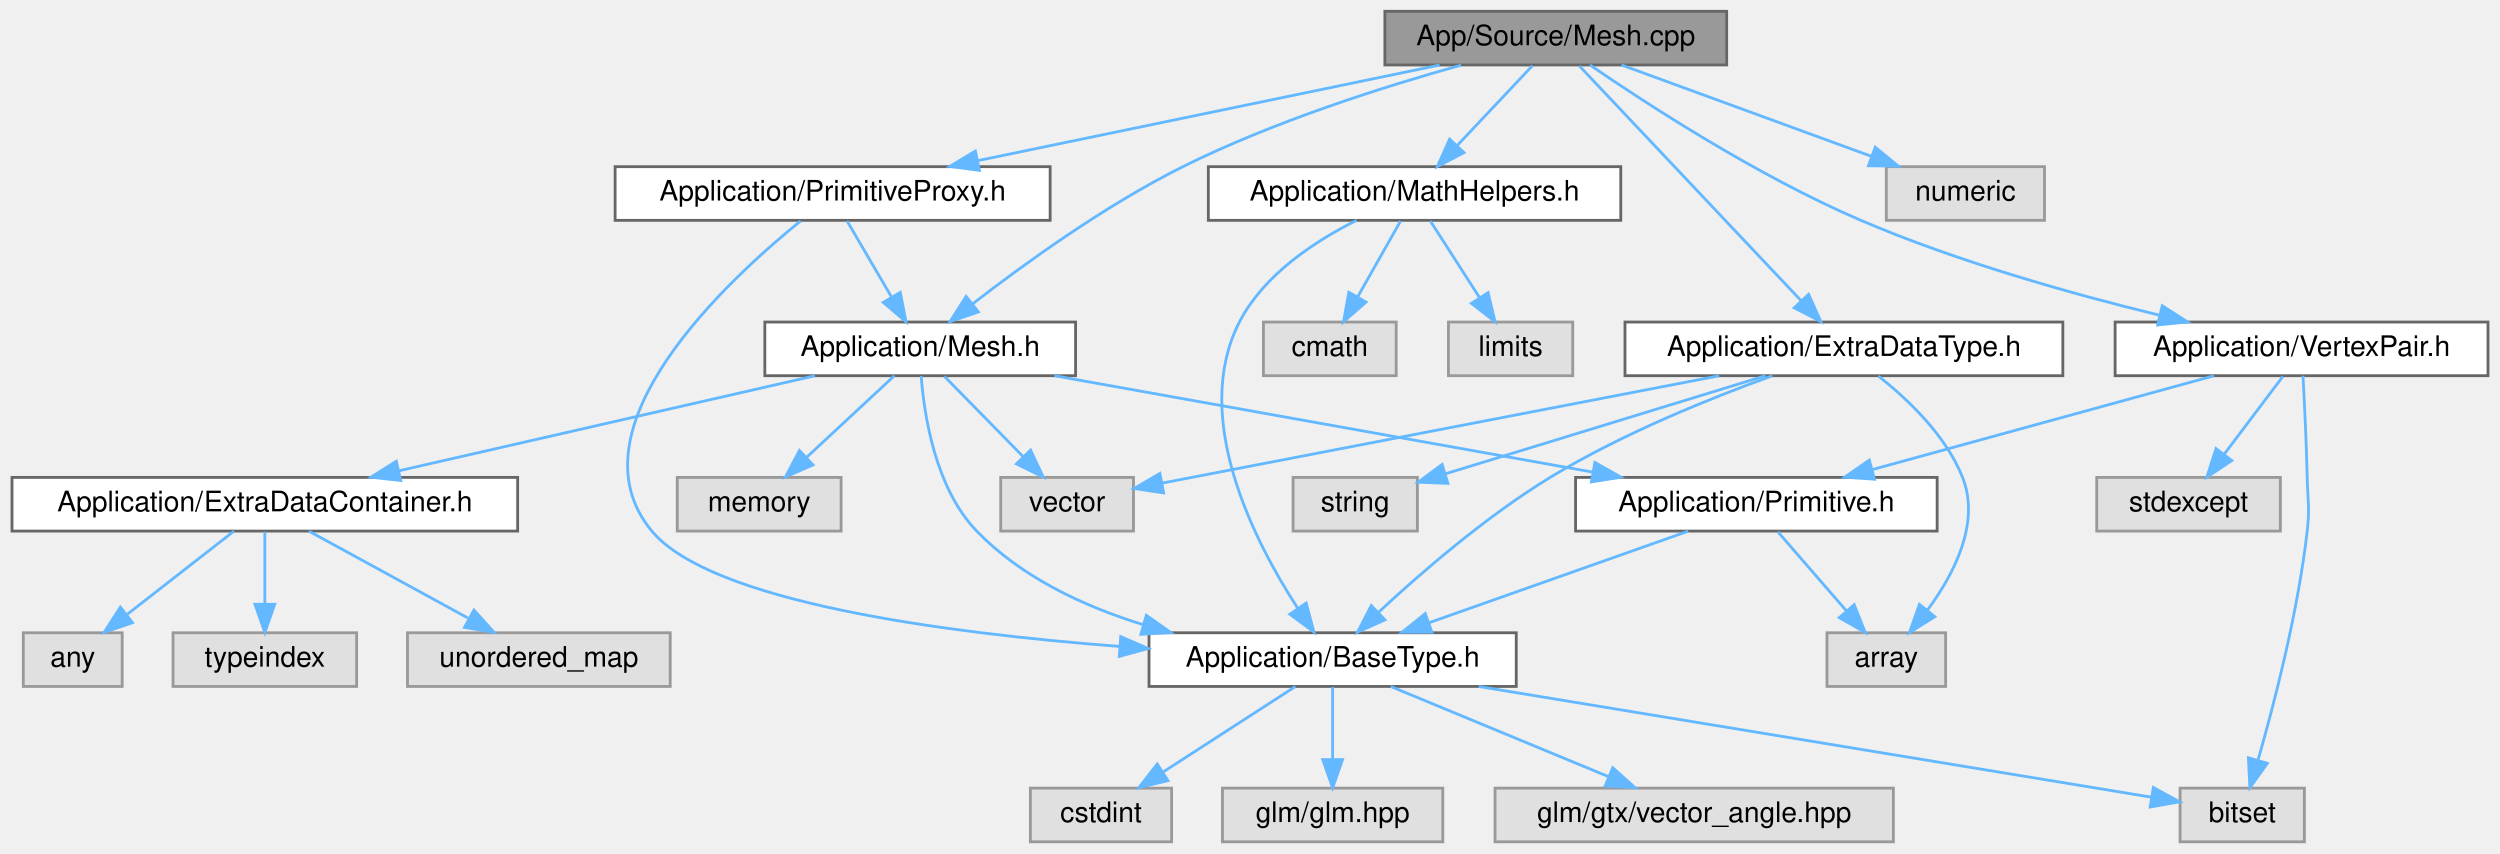
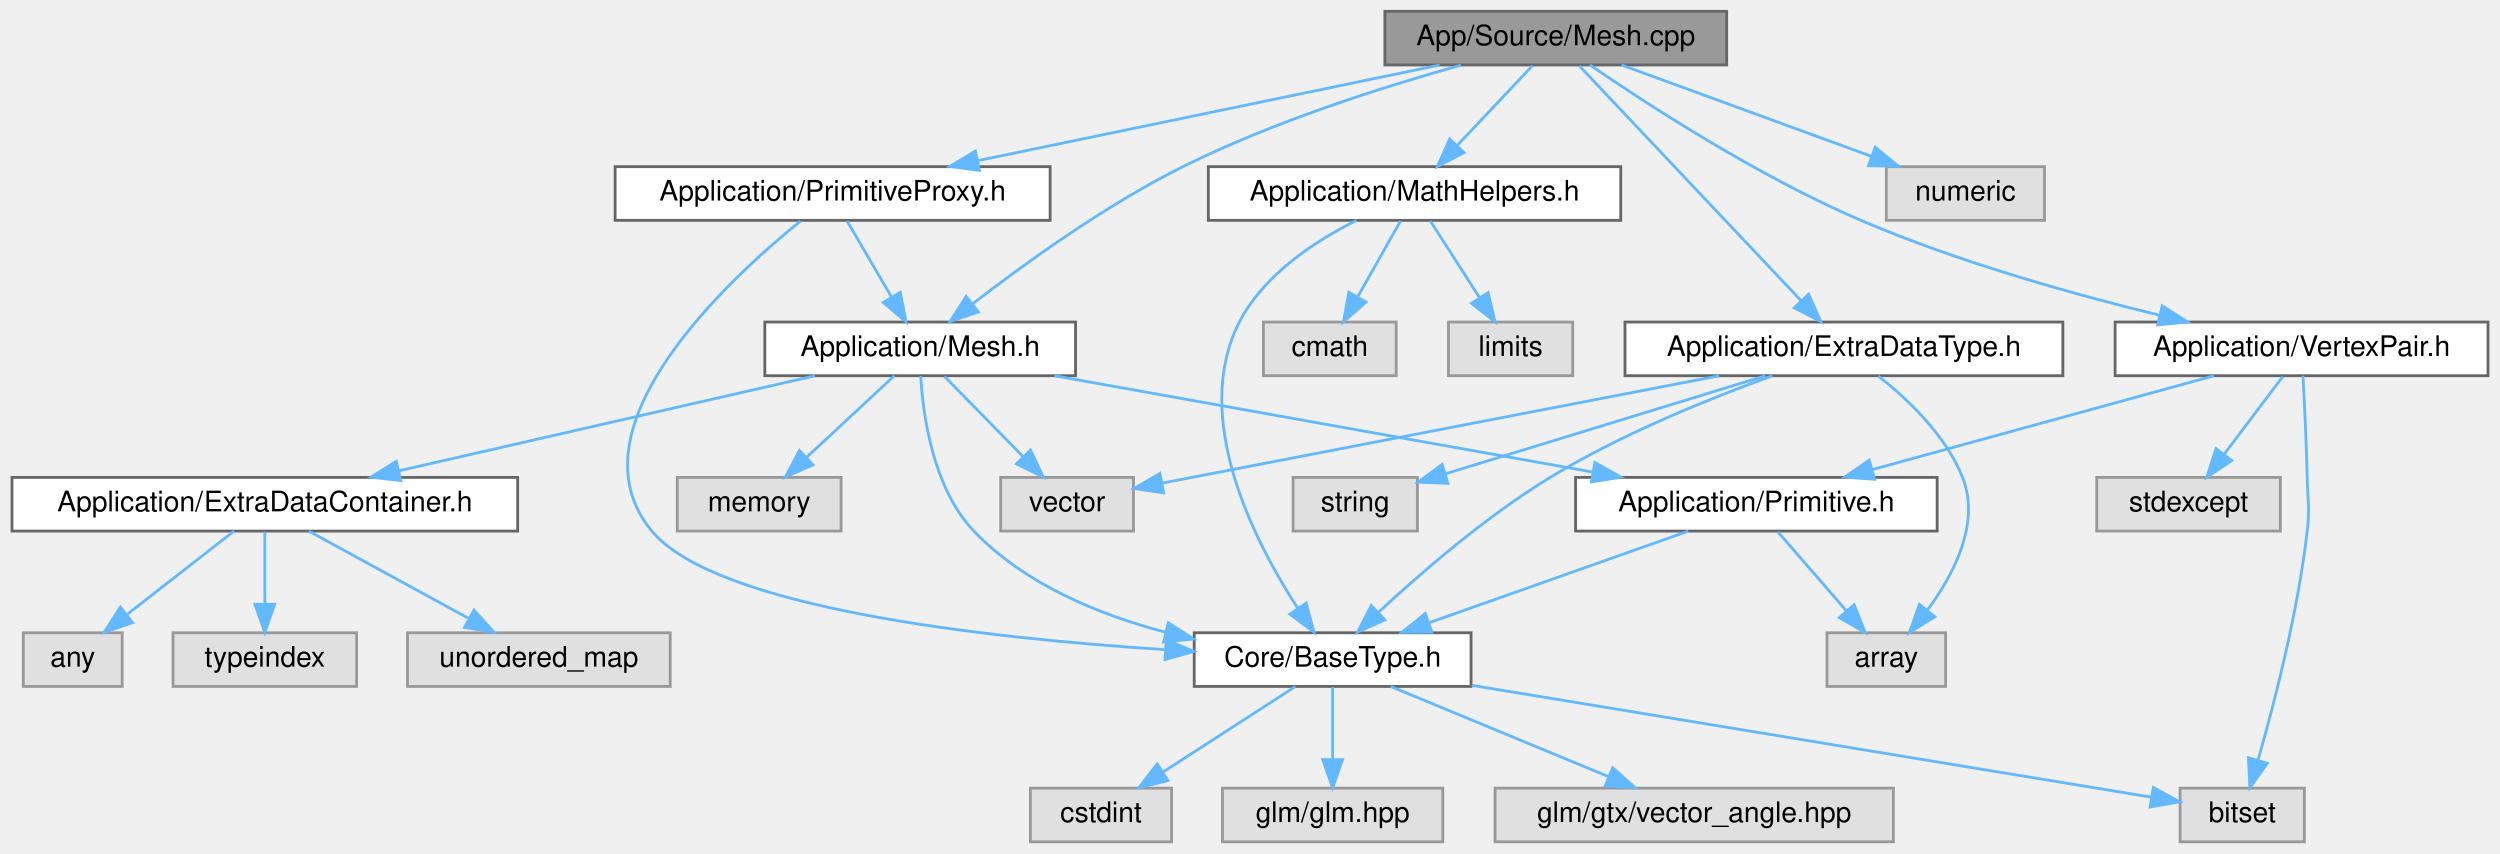
<svg xmlns="http://www.w3.org/2000/svg" xmlns:xlink="http://www.w3.org/1999/xlink" width="885pt" height="302pt" viewBox="0.00 0.00 884.50 302.00">
  <g id="graph0" class="graph" transform="scale(1 1) rotate(0) translate(4 298)">
    <g id="Node000001" class="node">
      <g id="a_Node000001">
        <a xlink:title=" ">
          <polygon fill="#999999" stroke="#666666" points="607,-294 486,-294 486,-275 607,-275 607,-294" />
          <text text-anchor="middle" x="546.5" y="-282" font-family="Helvetica,sans-Serif" font-size="10.00">App/Source/Mesh.cpp</text>
        </a>
      </g>
    </g>
    <g id="Node000002" class="node">
      <g id="a_Node000002">
        <a xlink:href="Mesh_8h.html" target="_top" xlink:title=" ">
          <polygon fill="white" stroke="#666666" points="376.5,-184 266.5,-184 266.5,-165 376.5,-165 376.5,-184" />
          <text text-anchor="middle" x="321.5" y="-172" font-family="Helvetica,sans-Serif" font-size="10.00">Application/Mesh.h</text>
        </a>
      </g>
    </g>
    <g id="edge1_Node000001_Node000002" class="edge">
      <g id="a_edge1_Node000001_Node000002">
        <a xlink:title=" ">
          <path fill="none" stroke="#63b8ff" d="M512.95,-274.94C485.65,-267.34 446.54,-254.96 414.5,-239 386.98,-225.29 358.17,-204.46 340.05,-190.43" />
          <polygon fill="#63b8ff" stroke="#63b8ff" points="342.09,-187.58 332.06,-184.15 337.76,-193.09 342.09,-187.58" />
        </a>
      </g>
    </g>
    <g id="Node000016" class="node">
      <g id="a_Node000016">
        <a xlink:href="ExtraDataType_8h.html" target="_top" xlink:title=" ">
          <polygon fill="white" stroke="#666666" points="726,-184 571,-184 571,-165 726,-165 726,-184" />
          <text text-anchor="middle" x="648.5" y="-172" font-family="Helvetica,sans-Serif" font-size="10.00">Application/ExtraDataType.h</text>
        </a>
      </g>
    </g>
    <g id="edge16_Node000001_Node000016" class="edge">
      <g id="a_edge16_Node000001_Node000016">
        <a xlink:title=" ">
          <path fill="none" stroke="#63b8ff" d="M554.85,-274.66C572.04,-256.46 611.62,-214.55 633.42,-191.47" />
          <polygon fill="#63b8ff" stroke="#63b8ff" points="636,-193.83 640.32,-184.16 630.91,-189.03 636,-193.83" />
        </a>
      </g>
    </g>
    <g id="Node000018" class="node">
      <g id="a_Node000018">
        <a xlink:href="MathHelpers_8h.html" target="_top" xlink:title=" ">
          <polygon fill="white" stroke="#666666" points="569.5,-239 423.5,-239 423.5,-220 569.5,-220 569.5,-239" />
          <text text-anchor="middle" x="496.5" y="-227" font-family="Helvetica,sans-Serif" font-size="10.00">Application/MathHelpers.h</text>
        </a>
      </g>
    </g>
    <g id="edge21_Node000001_Node000018" class="edge">
      <g id="a_edge21_Node000001_Node000018">
        <a xlink:title=" ">
          <path fill="none" stroke="#63b8ff" d="M538.24,-274.75C531.04,-267.11 520.39,-255.82 511.65,-246.56" />
          <polygon fill="#63b8ff" stroke="#63b8ff" points="514.01,-243.96 504.6,-239.09 508.92,-248.76 514.01,-243.96" />
        </a>
      </g>
    </g>
    <g id="Node000021" class="node">
      <g id="a_Node000021">
        <a xlink:href="PrimitiveProxy_8h.html" target="_top" xlink:title=" ">
          <polygon fill="white" stroke="#666666" points="367.5,-239 213.5,-239 213.5,-220 367.5,-220 367.5,-239" />
          <text text-anchor="middle" x="290.5" y="-227" font-family="Helvetica,sans-Serif" font-size="10.00">Application/PrimitiveProxy.h</text>
        </a>
      </g>
    </g>
    <g id="edge25_Node000001_Node000021" class="edge">
      <g id="a_edge25_Node000001_Node000021">
        <a xlink:title=" ">
          <path fill="none" stroke="#63b8ff" d="M505.37,-274.98C460.9,-265.78 389.95,-251.09 341.85,-241.13" />
          <polygon fill="#63b8ff" stroke="#63b8ff" points="342.46,-237.68 331.95,-239.08 341.04,-244.54 342.46,-237.68" />
        </a>
      </g>
    </g>
    <g id="Node000022" class="node">
      <g id="a_Node000022">
        <a xlink:href="VertexPair_8h.html" target="_top" xlink:title=" ">
          <polygon fill="white" stroke="#666666" points="876.5,-184 744.5,-184 744.5,-165 876.5,-165 876.5,-184" />
          <text text-anchor="middle" x="810.5" y="-172" font-family="Helvetica,sans-Serif" font-size="10.00">Application/VertexPair.h</text>
        </a>
      </g>
    </g>
    <g id="edge28_Node000001_Node000022" class="edge">
      <g id="a_edge28_Node000001_Node000022">
        <a xlink:title=" ">
          <path fill="none" stroke="#63b8ff" d="M558.59,-275C578.01,-261.67 617.71,-235.76 654.5,-220 688.72,-205.34 729.2,-193.96 760.34,-186.37" />
          <polygon fill="#63b8ff" stroke="#63b8ff" points="761.19,-189.77 770.11,-184.04 759.57,-182.96 761.19,-189.77" />
        </a>
      </g>
    </g>
    <g id="Node000024" class="node">
      <g id="a_Node000024">
        <a xlink:title=" ">
          <polygon fill="#e0e0e0" stroke="#999999" points="719.5,-239 663.5,-239 663.5,-220 719.5,-220 719.5,-239" />
          <text text-anchor="middle" x="691.5" y="-227" font-family="Helvetica,sans-Serif" font-size="10.00">numeric</text>
        </a>
      </g>
    </g>
    <g id="edge32_Node000001_Node000024" class="edge">
      <g id="a_edge32_Node000001_Node000024">
        <a xlink:title=" ">
          <path fill="none" stroke="#63b8ff" d="M569.8,-274.98C593.75,-266.23 631.28,-252.51 658.33,-242.62" />
          <polygon fill="#63b8ff" stroke="#63b8ff" points="659.59,-245.89 667.78,-239.17 657.19,-239.32 659.59,-245.89" />
        </a>
      </g>
    </g>
    <g id="Node000003" class="node">
      <g id="a_Node000003">
-         <a xlink:href="BaseType_8h.html" target="_top" xlink:title=" ">
-           <polygon fill="white" stroke="#666666" points="532.5,-74 402.5,-74 402.5,-55 532.5,-55 532.5,-74" />
-           <text text-anchor="middle" x="467.5" y="-62" font-family="Helvetica,sans-Serif" font-size="10.00">Application/BaseType.h</text>
-         </a>
-       </g>
-     </g>
-     <g id="edge2_Node000002_Node000003" class="edge">
-       <g id="a_edge2_Node000002_Node000003">
-         <a xlink:title=" ">
-           <path fill="none" stroke="#63b8ff" d="M321.85,-164.89C322.86,-151.41 326.72,-125.29 341.5,-110 357.23,-93.72 379.27,-83.39 400.52,-76.83" />
-           <polygon fill="#63b8ff" stroke="#63b8ff" points="401.55,-80.18 410.21,-74.08 399.63,-73.45 401.55,-80.18" />
-         </a>
-       </g>
-     </g>
-     <g id="Node000008" class="node">
-       <g id="a_Node000008">
        <a xlink:href="ExtraDataContainer_8h.html" target="_top" xlink:title=" ">
          <polygon fill="white" stroke="#666666" points="179,-129 0,-129 0,-110 179,-110 179,-129" />
          <text text-anchor="middle" x="89.5" y="-117" font-family="Helvetica,sans-Serif" font-size="10.00">Application/ExtraDataContainer.h</text>
        </a>
      </g>
    </g>
-     <g id="edge7_Node000002_Node000008" class="edge">
-       <g id="a_edge7_Node000002_Node000008">
+     <g id="edge2_Node000002_Node000003" class="edge">
+       <g id="a_edge2_Node000002_Node000003">
        <a xlink:title=" ">
          <path fill="none" stroke="#63b8ff" d="M284.23,-164.98C244.18,-155.84 180.43,-141.27 136.86,-131.32" />
          <polygon fill="#63b8ff" stroke="#63b8ff" points="137.6,-127.9 127.07,-129.08 136.04,-134.72 137.6,-127.9" />
        </a>
      </g>
    </g>
-     <g id="Node000012" class="node">
-       <g id="a_Node000012">
+     <g id="Node000007" class="node">
+       <g id="a_Node000007">
        <a xlink:href="Primitive_8h.html" target="_top" xlink:title=" ">
          <polygon fill="white" stroke="#666666" points="681.5,-129 553.5,-129 553.5,-110 681.5,-110 681.5,-129" />
          <text text-anchor="middle" x="617.5" y="-117" font-family="Helvetica,sans-Serif" font-size="10.00">Application/Primitive.h</text>
        </a>
      </g>
    </g>
-     <g id="edge11_Node000002_Node000012" class="edge">
-       <g id="a_edge11_Node000002_Node000012">
+     <g id="edge6_Node000002_Node000007" class="edge">
+       <g id="a_edge6_Node000002_Node000007">
        <a xlink:title=" ">
          <path fill="none" stroke="#63b8ff" d="M369.06,-164.98C420.9,-155.7 503.89,-140.84 559.51,-130.88" />
          <polygon fill="#63b8ff" stroke="#63b8ff" points="560.34,-134.29 569.57,-129.08 559.11,-127.4 560.34,-134.29" />
        </a>
      </g>
    </g>
+     <g id="Node000008" class="node">
+       <g id="a_Node000008">
+         <a xlink:href="BaseType_8h.html" target="_top" xlink:title=" ">
+           <polygon fill="white" stroke="#666666" points="516.5,-74 418.5,-74 418.5,-55 516.5,-55 516.5,-74" />
+           <text text-anchor="middle" x="467.5" y="-62" font-family="Helvetica,sans-Serif" font-size="10.00">Core/BaseType.h</text>
+         </a>
+       </g>
+     </g>
+     <g id="edge13_Node000002_Node000008" class="edge">
+       <g id="a_edge13_Node000002_Node000008">
+         <a xlink:title=" ">
+           <path fill="none" stroke="#63b8ff" d="M321.69,-164.89C322.46,-151.42 325.88,-125.31 340.5,-110 358.37,-91.29 384.54,-80.44 408.49,-74.15" />
+           <polygon fill="#63b8ff" stroke="#63b8ff" points="409.34,-77.54 418.24,-71.8 407.7,-70.74 409.34,-77.54" />
+         </a>
+       </g>
+     </g>
    <g id="Node000014" class="node">
      <g id="a_Node000014">
        <a xlink:title=" ">
          <polygon fill="#e0e0e0" stroke="#999999" points="293.5,-129 235.5,-129 235.5,-110 293.5,-110 293.5,-129" />
          <text text-anchor="middle" x="264.5" y="-117" font-family="Helvetica,sans-Serif" font-size="10.00">memory</text>
        </a>
      </g>
    </g>
    <g id="edge14_Node000002_Node000014" class="edge">
      <g id="a_edge14_Node000002_Node000014">
        <a xlink:title=" ">
          <path fill="none" stroke="#63b8ff" d="M312.34,-164.98C304,-157.23 291.47,-145.58 281.32,-136.14" />
          <polygon fill="#63b8ff" stroke="#63b8ff" points="283.53,-133.42 273.82,-129.17 278.76,-138.54 283.53,-133.42" />
        </a>
      </g>
    </g>
    <g id="Node000015" class="node">
      <g id="a_Node000015">
        <a xlink:title=" ">
          <polygon fill="#e0e0e0" stroke="#999999" points="397,-129 350,-129 350,-110 397,-110 397,-129" />
          <text text-anchor="middle" x="373.5" y="-117" font-family="Helvetica,sans-Serif" font-size="10.00">vector</text>
        </a>
      </g>
    </g>
    <g id="edge15_Node000002_Node000015" class="edge">
      <g id="a_edge15_Node000002_Node000015">
        <a xlink:title=" ">
          <path fill="none" stroke="#63b8ff" d="M330.09,-164.75C337.66,-157.03 348.88,-145.6 358.01,-136.28" />
          <polygon fill="#63b8ff" stroke="#63b8ff" points="360.57,-138.68 365.07,-129.09 355.57,-133.78 360.57,-138.68" />
        </a>
      </g>
    </g>
    <g id="Node000004" class="node">
      <g id="a_Node000004">
        <a xlink:title=" ">
+           <polygon fill="#e0e0e0" stroke="#999999" points="39,-74 4,-74 4,-55 39,-55 39,-74" />
+           <text text-anchor="middle" x="21.5" y="-62" font-family="Helvetica,sans-Serif" font-size="10.00">any</text>
+         </a>
+       </g>
+     </g>
+     <g id="edge3_Node000003_Node000004" class="edge">
+       <g id="a_edge3_Node000003_Node000004">
+         <a xlink:title=" ">
+           <path fill="none" stroke="#63b8ff" d="M78.57,-109.98C68.42,-102.07 53.08,-90.11 40.85,-80.58" />
+           <polygon fill="#63b8ff" stroke="#63b8ff" points="42.66,-77.56 32.62,-74.17 38.36,-83.08 42.66,-77.56" />
+         </a>
+       </g>
+     </g>
+     <g id="Node000005" class="node">
+       <g id="a_Node000005">
+         <a xlink:title=" ">
+           <polygon fill="#e0e0e0" stroke="#999999" points="122,-74 57,-74 57,-55 122,-55 122,-74" />
+           <text text-anchor="middle" x="89.5" y="-62" font-family="Helvetica,sans-Serif" font-size="10.00">typeindex</text>
+         </a>
+       </g>
+     </g>
+     <g id="edge4_Node000003_Node000005" class="edge">
+       <g id="a_edge4_Node000003_Node000005">
+         <a xlink:title=" ">
+           <path fill="none" stroke="#63b8ff" d="M89.5,-109.75C89.5,-102.8 89.5,-92.85 89.5,-84.13" />
+           <polygon fill="#63b8ff" stroke="#63b8ff" points="93,-84.09 89.5,-74.09 86,-84.09 93,-84.09" />
+         </a>
+       </g>
+     </g>
+     <g id="Node000006" class="node">
+       <g id="a_Node000006">
+         <a xlink:title=" ">
+           <polygon fill="#e0e0e0" stroke="#999999" points="233,-74 140,-74 140,-55 233,-55 233,-74" />
+           <text text-anchor="middle" x="186.5" y="-62" font-family="Helvetica,sans-Serif" font-size="10.00">unordered_map</text>
+         </a>
+       </g>
+     </g>
+     <g id="edge5_Node000003_Node000006" class="edge">
+       <g id="a_edge5_Node000003_Node000006">
+         <a xlink:title=" ">
+           <path fill="none" stroke="#63b8ff" d="M105.08,-109.98C120.27,-101.69 143.6,-88.94 161.4,-79.22" />
+           <polygon fill="#63b8ff" stroke="#63b8ff" points="163.53,-82.04 170.63,-74.17 160.18,-75.89 163.53,-82.04" />
+         </a>
+       </g>
+     </g>
+     <g id="edge7_Node000007_Node000008" class="edge">
+       <g id="a_edge7_Node000007_Node000008">
+         <a xlink:title=" ">
+           <path fill="none" stroke="#63b8ff" d="M593.4,-109.98C568.62,-101.23 529.8,-87.51 501.81,-77.62" />
+           <polygon fill="#63b8ff" stroke="#63b8ff" points="502.63,-74.2 492.04,-74.17 500.3,-80.8 502.63,-74.2" />
+         </a>
+       </g>
+     </g>
+     <g id="Node000013" class="node">
+       <g id="a_Node000013">
+         <a xlink:title=" ">
+           <polygon fill="#e0e0e0" stroke="#999999" points="684.5,-74 642.5,-74 642.5,-55 684.5,-55 684.5,-74" />
+           <text text-anchor="middle" x="663.5" y="-62" font-family="Helvetica,sans-Serif" font-size="10.00">array</text>
+         </a>
+       </g>
+     </g>
+     <g id="edge12_Node000007_Node000013" class="edge">
+       <g id="a_edge12_Node000007_Node000013">
+         <a xlink:title=" ">
+           <path fill="none" stroke="#63b8ff" d="M625.1,-109.75C631.66,-102.18 641.32,-91.05 649.31,-81.84" />
+           <polygon fill="#63b8ff" stroke="#63b8ff" points="652.13,-83.94 656.05,-74.09 646.85,-79.35 652.13,-83.94" />
+         </a>
+       </g>
+     </g>
+     <g id="Node000009" class="node">
+       <g id="a_Node000009">
+         <a xlink:title=" ">
          <polygon fill="#e0e0e0" stroke="#999999" points="506.5,-19 428.5,-19 428.5,0 506.5,0 506.5,-19" />
          <text text-anchor="middle" x="467.5" y="-7" font-family="Helvetica,sans-Serif" font-size="10.00">glm/glm.hpp</text>
        </a>
      </g>
    </g>
-     <g id="edge3_Node000003_Node000004" class="edge">
-       <g id="a_edge3_Node000003_Node000004">
+     <g id="edge8_Node000008_Node000009" class="edge">
+       <g id="a_edge8_Node000008_Node000009">
        <a xlink:title=" ">
          <path fill="none" stroke="#63b8ff" d="M467.5,-54.75C467.5,-47.8 467.5,-37.85 467.5,-29.13" />
          <polygon fill="#63b8ff" stroke="#63b8ff" points="471,-29.09 467.5,-19.09 464,-29.09 471,-29.09" />
        </a>
      </g>
    </g>
-     <g id="Node000005" class="node">
-       <g id="a_Node000005">
+     <g id="Node000010" class="node">
+       <g id="a_Node000010">
        <a xlink:title=" ">
          <polygon fill="#e0e0e0" stroke="#999999" points="666,-19 525,-19 525,0 666,0 666,-19" />
          <text text-anchor="middle" x="595.5" y="-7" font-family="Helvetica,sans-Serif" font-size="10.00">glm/gtx/vector_angle.hpp</text>
        </a>
      </g>
    </g>
-     <g id="edge4_Node000003_Node000005" class="edge">
-       <g id="a_edge4_Node000003_Node000005">
+     <g id="edge9_Node000008_Node000010" class="edge">
+       <g id="a_edge9_Node000008_Node000010">
        <a xlink:title=" ">
          <path fill="none" stroke="#63b8ff" d="M488.07,-54.98C508.93,-46.34 541.47,-32.87 565.27,-23.02" />
          <polygon fill="#63b8ff" stroke="#63b8ff" points="566.66,-26.23 574.56,-19.17 563.98,-19.76 566.66,-26.23" />
        </a>
      </g>
    </g>
-     <g id="Node000006" class="node">
-       <g id="a_Node000006">
+     <g id="Node000011" class="node">
+       <g id="a_Node000011">
        <a xlink:title=" ">
          <polygon fill="#e0e0e0" stroke="#999999" points="811.5,-19 767.5,-19 767.5,0 811.5,0 811.5,-19" />
          <text text-anchor="middle" x="789.5" y="-7" font-family="Helvetica,sans-Serif" font-size="10.00">bitset</text>
        </a>
      </g>
    </g>
-     <g id="edge5_Node000003_Node000006" class="edge">
-       <g id="a_edge5_Node000003_Node000006">
-         <a xlink:title=" ">
-           <path fill="none" stroke="#63b8ff" d="M519.23,-54.98C586.37,-43.93 701.51,-24.98 757.31,-15.8" />
+     <g id="edge10_Node000008_Node000011" class="edge">
+       <g id="a_edge10_Node000008_Node000011">
+         <a xlink:title=" ">
+           <path fill="none" stroke="#63b8ff" d="M516.76,-55.39C583.46,-44.41 700.65,-25.12 757.19,-15.82" />
          <polygon fill="#63b8ff" stroke="#63b8ff" points="758.03,-19.23 767.33,-14.15 756.9,-12.32 758.03,-19.23" />
        </a>
      </g>
    </g>
-     <g id="Node000007" class="node">
-       <g id="a_Node000007">
+     <g id="Node000012" class="node">
+       <g id="a_Node000012">
        <a xlink:title=" ">
          <polygon fill="#e0e0e0" stroke="#999999" points="410.5,-19 360.5,-19 360.5,0 410.5,0 410.5,-19" />
          <text text-anchor="middle" x="385.5" y="-7" font-family="Helvetica,sans-Serif" font-size="10.00">cstdint</text>
        </a>
      </g>
    </g>
-     <g id="edge6_Node000003_Node000007" class="edge">
-       <g id="a_edge6_Node000003_Node000007">
+     <g id="edge11_Node000008_Node000012" class="edge">
+       <g id="a_edge11_Node000008_Node000012">
        <a xlink:title=" ">
          <path fill="none" stroke="#63b8ff" d="M454.33,-54.98C441.73,-46.84 422.5,-34.41 407.56,-24.76" />
          <polygon fill="#63b8ff" stroke="#63b8ff" points="409.21,-21.66 398.91,-19.17 405.41,-27.54 409.21,-21.66" />
        </a>
      </g>
    </g>
-     <g id="Node000009" class="node">
-       <g id="a_Node000009">
-         <a xlink:title=" ">
-           <polygon fill="#e0e0e0" stroke="#999999" points="39,-74 4,-74 4,-55 39,-55 39,-74" />
-           <text text-anchor="middle" x="21.5" y="-62" font-family="Helvetica,sans-Serif" font-size="10.00">any</text>
-         </a>
-       </g>
-     </g>
-     <g id="edge8_Node000008_Node000009" class="edge">
-       <g id="a_edge8_Node000008_Node000009">
-         <a xlink:title=" ">
-           <path fill="none" stroke="#63b8ff" d="M78.57,-109.98C68.42,-102.07 53.08,-90.11 40.85,-80.58" />
-           <polygon fill="#63b8ff" stroke="#63b8ff" points="42.66,-77.56 32.62,-74.17 38.36,-83.08 42.66,-77.56" />
-         </a>
-       </g>
-     </g>
-     <g id="Node000010" class="node">
-       <g id="a_Node000010">
-         <a xlink:title=" ">
-           <polygon fill="#e0e0e0" stroke="#999999" points="122,-74 57,-74 57,-55 122,-55 122,-74" />
-           <text text-anchor="middle" x="89.5" y="-62" font-family="Helvetica,sans-Serif" font-size="10.00">typeindex</text>
-         </a>
-       </g>
-     </g>
-     <g id="edge9_Node000008_Node000010" class="edge">
-       <g id="a_edge9_Node000008_Node000010">
-         <a xlink:title=" ">
-           <path fill="none" stroke="#63b8ff" d="M89.5,-109.75C89.5,-102.8 89.5,-92.85 89.5,-84.13" />
-           <polygon fill="#63b8ff" stroke="#63b8ff" points="93,-84.09 89.5,-74.09 86,-84.09 93,-84.09" />
-         </a>
-       </g>
-     </g>
-     <g id="Node000011" class="node">
-       <g id="a_Node000011">
-         <a xlink:title=" ">
-           <polygon fill="#e0e0e0" stroke="#999999" points="233,-74 140,-74 140,-55 233,-55 233,-74" />
-           <text text-anchor="middle" x="186.5" y="-62" font-family="Helvetica,sans-Serif" font-size="10.00">unordered_map</text>
-         </a>
-       </g>
-     </g>
-     <g id="edge10_Node000008_Node000011" class="edge">
-       <g id="a_edge10_Node000008_Node000011">
-         <a xlink:title=" ">
-           <path fill="none" stroke="#63b8ff" d="M105.08,-109.98C120.27,-101.69 143.6,-88.94 161.4,-79.22" />
-           <polygon fill="#63b8ff" stroke="#63b8ff" points="163.53,-82.04 170.63,-74.17 160.18,-75.89 163.53,-82.04" />
-         </a>
-       </g>
-     </g>
-     <g id="edge12_Node000012_Node000003" class="edge">
-       <g id="a_edge12_Node000012_Node000003">
-         <a xlink:title=" ">
-           <path fill="none" stroke="#63b8ff" d="M593.4,-109.98C568.62,-101.23 529.8,-87.51 501.81,-77.62" />
-           <polygon fill="#63b8ff" stroke="#63b8ff" points="502.63,-74.2 492.04,-74.17 500.3,-80.8 502.63,-74.2" />
-         </a>
-       </g>
-     </g>
-     <g id="Node000013" class="node">
-       <g id="a_Node000013">
-         <a xlink:title=" ">
-           <polygon fill="#e0e0e0" stroke="#999999" points="684.5,-74 642.5,-74 642.5,-55 684.5,-55 684.5,-74" />
-           <text text-anchor="middle" x="663.5" y="-62" font-family="Helvetica,sans-Serif" font-size="10.00">array</text>
-         </a>
-       </g>
-     </g>
-     <g id="edge13_Node000012_Node000013" class="edge">
-       <g id="a_edge13_Node000012_Node000013">
-         <a xlink:title=" ">
-           <path fill="none" stroke="#63b8ff" d="M625.1,-109.75C631.66,-102.18 641.32,-91.05 649.31,-81.84" />
-           <polygon fill="#63b8ff" stroke="#63b8ff" points="652.13,-83.94 656.05,-74.09 646.85,-79.35 652.13,-83.94" />
-         </a>
-       </g>
-     </g>
-     <g id="edge17_Node000016_Node000003" class="edge">
-       <g id="a_edge17_Node000016_Node000003">
+     <g id="edge17_Node000016_Node000008" class="edge">
+       <g id="a_edge17_Node000016_Node000008">
        <a xlink:title=" ">
          <path fill="none" stroke="#63b8ff" d="M623.15,-164.97C601.46,-157.13 569.83,-144.42 544.5,-129 521.77,-115.16 498.61,-95.08 483.7,-81.22" />
          <polygon fill="#63b8ff" stroke="#63b8ff" points="486,-78.57 476.33,-74.24 481.19,-83.65 486,-78.57" />
        </a>
      </g>
    </g>
    <g id="edge18_Node000016_Node000013" class="edge">
      <g id="a_edge18_Node000016_Node000013">
        <a xlink:title=" ">
          <path fill="none" stroke="#63b8ff" d="M660.71,-164.86C670.85,-156.88 684.54,-144.01 690.5,-129 696.9,-112.9 687.45,-94.72 678.02,-81.96" />
          <polygon fill="#63b8ff" stroke="#63b8ff" points="680.68,-79.68 671.69,-74.07 675.22,-84.06 680.68,-79.68" />
        </a>
      </g>
    </g>
    <g id="edge20_Node000016_Node000015" class="edge">
      <g id="a_edge20_Node000016_Node000015">
        <a xlink:title=" ">
          <path fill="none" stroke="#63b8ff" d="M604.32,-164.98C549.32,-154.39 456.61,-136.52 407.08,-126.97" />
          <polygon fill="#63b8ff" stroke="#63b8ff" points="407.67,-123.52 397.19,-125.07 406.35,-130.4 407.67,-123.52" />
        </a>
      </g>
    </g>
    <g id="Node000017" class="node">
      <g id="a_Node000017">
        <a xlink:title=" ">
          <polygon fill="#e0e0e0" stroke="#999999" points="497.5,-129 453.5,-129 453.5,-110 497.5,-110 497.5,-129" />
          <text text-anchor="middle" x="475.5" y="-117" font-family="Helvetica,sans-Serif" font-size="10.00">string</text>
        </a>
      </g>
    </g>
    <g id="edge19_Node000016_Node000017" class="edge">
      <g id="a_edge19_Node000016_Node000017">
        <a xlink:title=" ">
          <path fill="none" stroke="#63b8ff" d="M620.7,-164.98C589.85,-155.53 540.13,-140.3 507.63,-130.34" />
          <polygon fill="#63b8ff" stroke="#63b8ff" points="508.31,-126.89 497.73,-127.31 506.26,-133.59 508.31,-126.89" />
        </a>
      </g>
    </g>
-     <g id="edge22_Node000018_Node000003" class="edge">
-       <g id="a_edge22_Node000018_Node000003">
+     <g id="edge22_Node000018_Node000008" class="edge">
+       <g id="a_edge22_Node000018_Node000008">
        <a xlink:title=" ">
          <path fill="none" stroke="#63b8ff" d="M475.98,-220C461.48,-212.77 443.15,-200.86 434.5,-184 417.2,-150.29 439.74,-106.38 455.2,-82.6" />
          <polygon fill="#63b8ff" stroke="#63b8ff" points="458.14,-84.51 460.87,-74.27 452.35,-80.57 458.14,-84.51" />
        </a>
      </g>
    </g>
    <g id="Node000019" class="node">
      <g id="a_Node000019">
        <a xlink:title=" ">
          <polygon fill="#e0e0e0" stroke="#999999" points="490,-184 443,-184 443,-165 490,-165 490,-184" />
          <text text-anchor="middle" x="466.5" y="-172" font-family="Helvetica,sans-Serif" font-size="10.00">cmath</text>
        </a>
      </g>
    </g>
    <g id="edge23_Node000018_Node000019" class="edge">
      <g id="a_edge23_Node000018_Node000019">
        <a xlink:title=" ">
          <path fill="none" stroke="#63b8ff" d="M491.55,-219.75C487.44,-212.49 481.47,-201.95 476.4,-192.98" />
          <polygon fill="#63b8ff" stroke="#63b8ff" points="479.33,-191.07 471.36,-184.09 473.24,-194.52 479.33,-191.07" />
        </a>
      </g>
    </g>
    <g id="Node000020" class="node">
      <g id="a_Node000020">
        <a xlink:title=" ">
          <polygon fill="#e0e0e0" stroke="#999999" points="552.5,-184 508.5,-184 508.5,-165 552.5,-165 552.5,-184" />
          <text text-anchor="middle" x="530.5" y="-172" font-family="Helvetica,sans-Serif" font-size="10.00">limits</text>
        </a>
      </g>
    </g>
    <g id="edge24_Node000018_Node000020" class="edge">
      <g id="a_edge24_Node000018_Node000020">
        <a xlink:title=" ">
          <path fill="none" stroke="#63b8ff" d="M502.11,-219.75C506.82,-212.42 513.67,-201.73 519.47,-192.7" />
          <polygon fill="#63b8ff" stroke="#63b8ff" points="522.54,-194.4 524.99,-184.09 516.64,-190.62 522.54,-194.4" />
        </a>
      </g>
    </g>
-     <g id="edge27_Node000021_Node000002" class="edge">
-       <g id="a_edge27_Node000021_Node000002">
+     <g id="edge26_Node000021_Node000002" class="edge">
+       <g id="a_edge26_Node000021_Node000002">
        <a xlink:title=" ">
          <path fill="none" stroke="#63b8ff" d="M295.62,-219.75C299.86,-212.49 306.03,-201.95 311.28,-192.98" />
          <polygon fill="#63b8ff" stroke="#63b8ff" points="314.45,-194.49 316.48,-184.09 308.41,-190.95 314.45,-194.49" />
        </a>
      </g>
    </g>
-     <g id="edge26_Node000021_Node000003" class="edge">
-       <g id="a_edge26_Node000021_Node000003">
-         <a xlink:title=" ">
-           <path fill="none" stroke="#63b8ff" d="M279.13,-219.75C253.6,-199.1 196.29,-146.3 226.5,-110 247.32,-84.98 329.32,-73.98 391.95,-69.17" />
-           <polygon fill="#63b8ff" stroke="#63b8ff" points="392.49,-72.64 402.21,-68.42 391.98,-65.65 392.49,-72.64" />
-         </a>
-       </g>
-     </g>
-     <g id="edge30_Node000022_Node000006" class="edge">
-       <g id="a_edge30_Node000022_Node000006">
+     <g id="edge27_Node000021_Node000008" class="edge">
+       <g id="a_edge27_Node000021_Node000008">
+         <a xlink:title=" ">
+           <path fill="none" stroke="#63b8ff" d="M279.13,-219.75C253.6,-199.1 196.29,-146.3 226.5,-110 249.16,-82.78 344.27,-72.14 408.01,-68.03" />
+           <polygon fill="#63b8ff" stroke="#63b8ff" points="408.58,-71.5 418.35,-67.41 408.16,-64.52 408.58,-71.5" />
+         </a>
+       </g>
+     </g>
+     <g id="edge29_Node000022_Node000007" class="edge">
+       <g id="a_edge29_Node000022_Node000007">
+         <a xlink:title=" ">
+           <path fill="none" stroke="#63b8ff" d="M779.49,-164.98C746.67,-155.97 694.7,-141.7 658.51,-131.76" />
+           <polygon fill="#63b8ff" stroke="#63b8ff" points="659.32,-128.36 648.75,-129.08 657.47,-135.11 659.32,-128.36" />
+         </a>
+       </g>
+     </g>
+     <g id="edge30_Node000022_Node000011" class="edge">
+       <g id="a_edge30_Node000022_Node000011">
        <a xlink:title=" ">
          <path fill="none" stroke="#63b8ff" d="M811,-164.97C811.49,-156.02 812.22,-141.53 812.5,-129 812.69,-120.56 813.46,-118.39 812.5,-110 809.23,-81.3 800.8,-48.83 795.11,-29.01" />
          <polygon fill="#63b8ff" stroke="#63b8ff" points="798.39,-27.77 792.21,-19.17 791.68,-29.75 798.39,-27.77" />
        </a>
      </g>
    </g>
-     <g id="edge29_Node000022_Node000012" class="edge">
-       <g id="a_edge29_Node000022_Node000012">
-         <a xlink:title=" ">
-           <path fill="none" stroke="#63b8ff" d="M779.49,-164.98C746.67,-155.97 694.7,-141.7 658.51,-131.76" />
-           <polygon fill="#63b8ff" stroke="#63b8ff" points="659.32,-128.36 648.75,-129.08 657.47,-135.11 659.32,-128.36" />
-         </a>
-       </g>
-     </g>
    <g id="Node000023" class="node">
      <g id="a_Node000023">
        <a xlink:title=" ">
          <polygon fill="#e0e0e0" stroke="#999999" points="803,-129 738,-129 738,-110 803,-110 803,-129" />
          <text text-anchor="middle" x="770.5" y="-117" font-family="Helvetica,sans-Serif" font-size="10.00">stdexcept</text>
        </a>
      </g>
    </g>
    <g id="edge31_Node000022_Node000023" class="edge">
      <g id="a_edge31_Node000022_Node000023">
        <a xlink:title=" ">
          <path fill="none" stroke="#63b8ff" d="M803.89,-164.75C798.24,-157.26 789.96,-146.28 783.05,-137.13" />
          <polygon fill="#63b8ff" stroke="#63b8ff" points="785.8,-134.96 776.98,-129.09 780.21,-139.18 785.8,-134.96" />
        </a>
      </g>
    </g>
  </g>
</svg>
